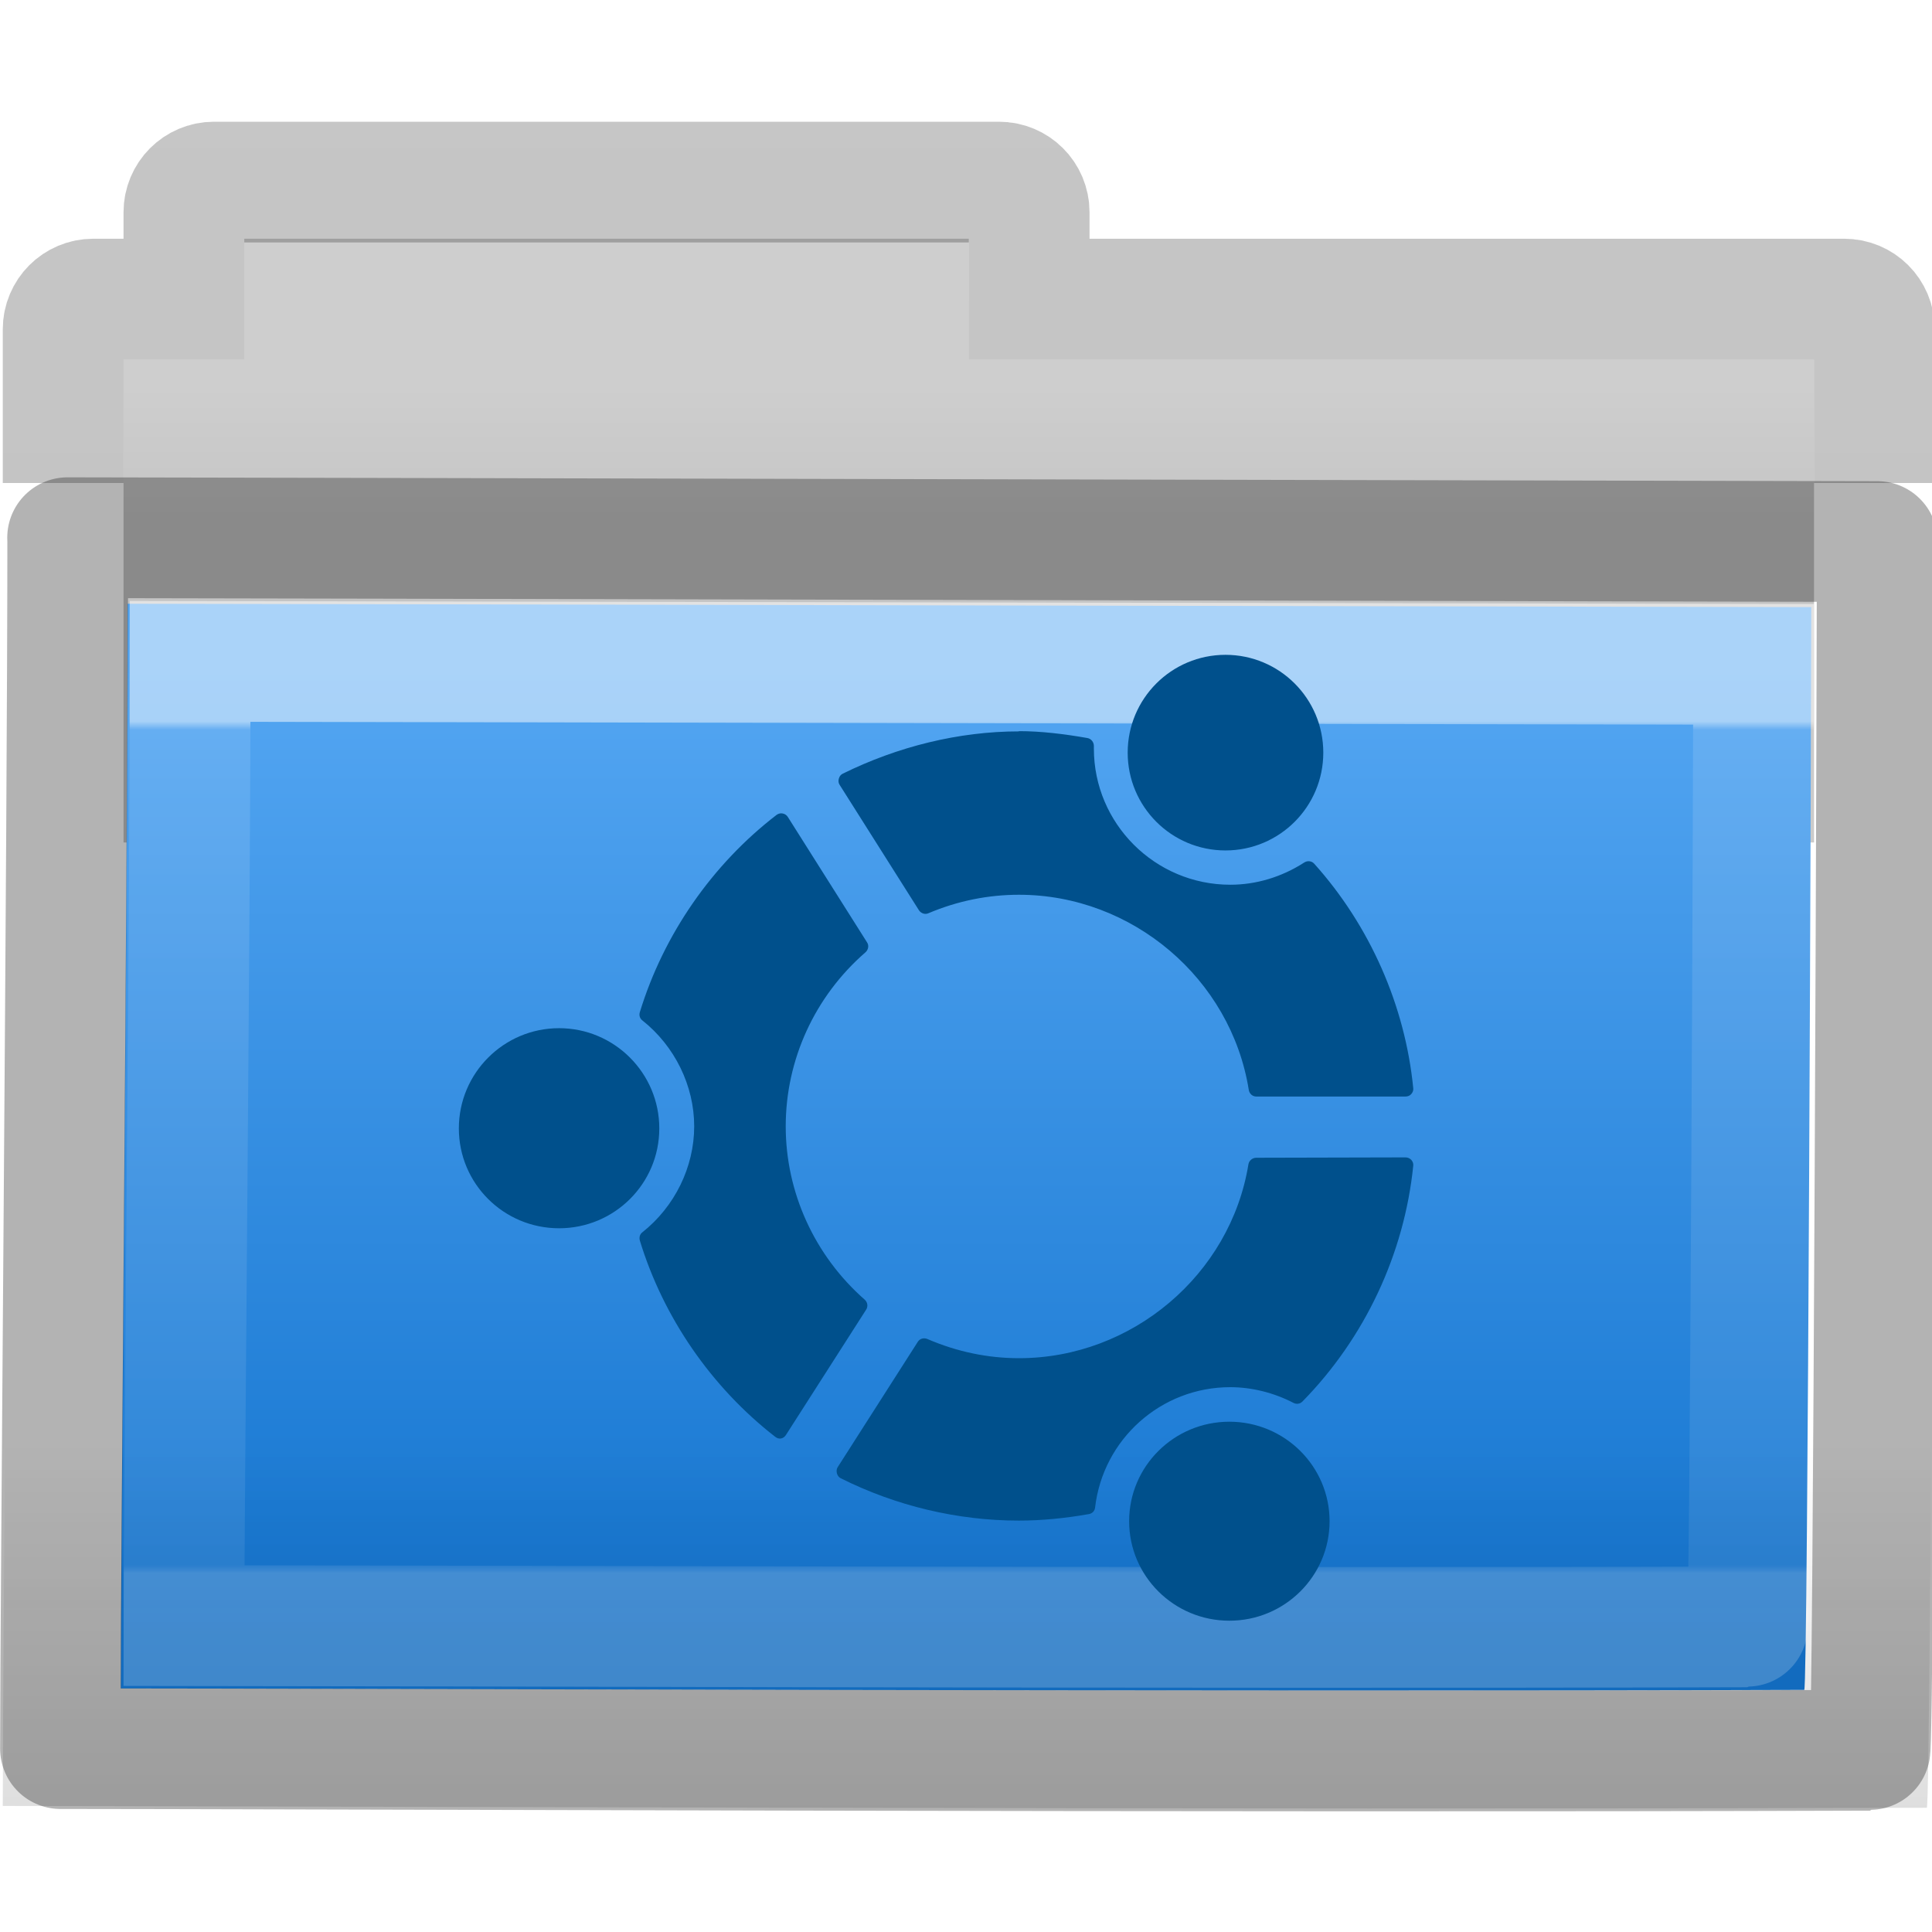
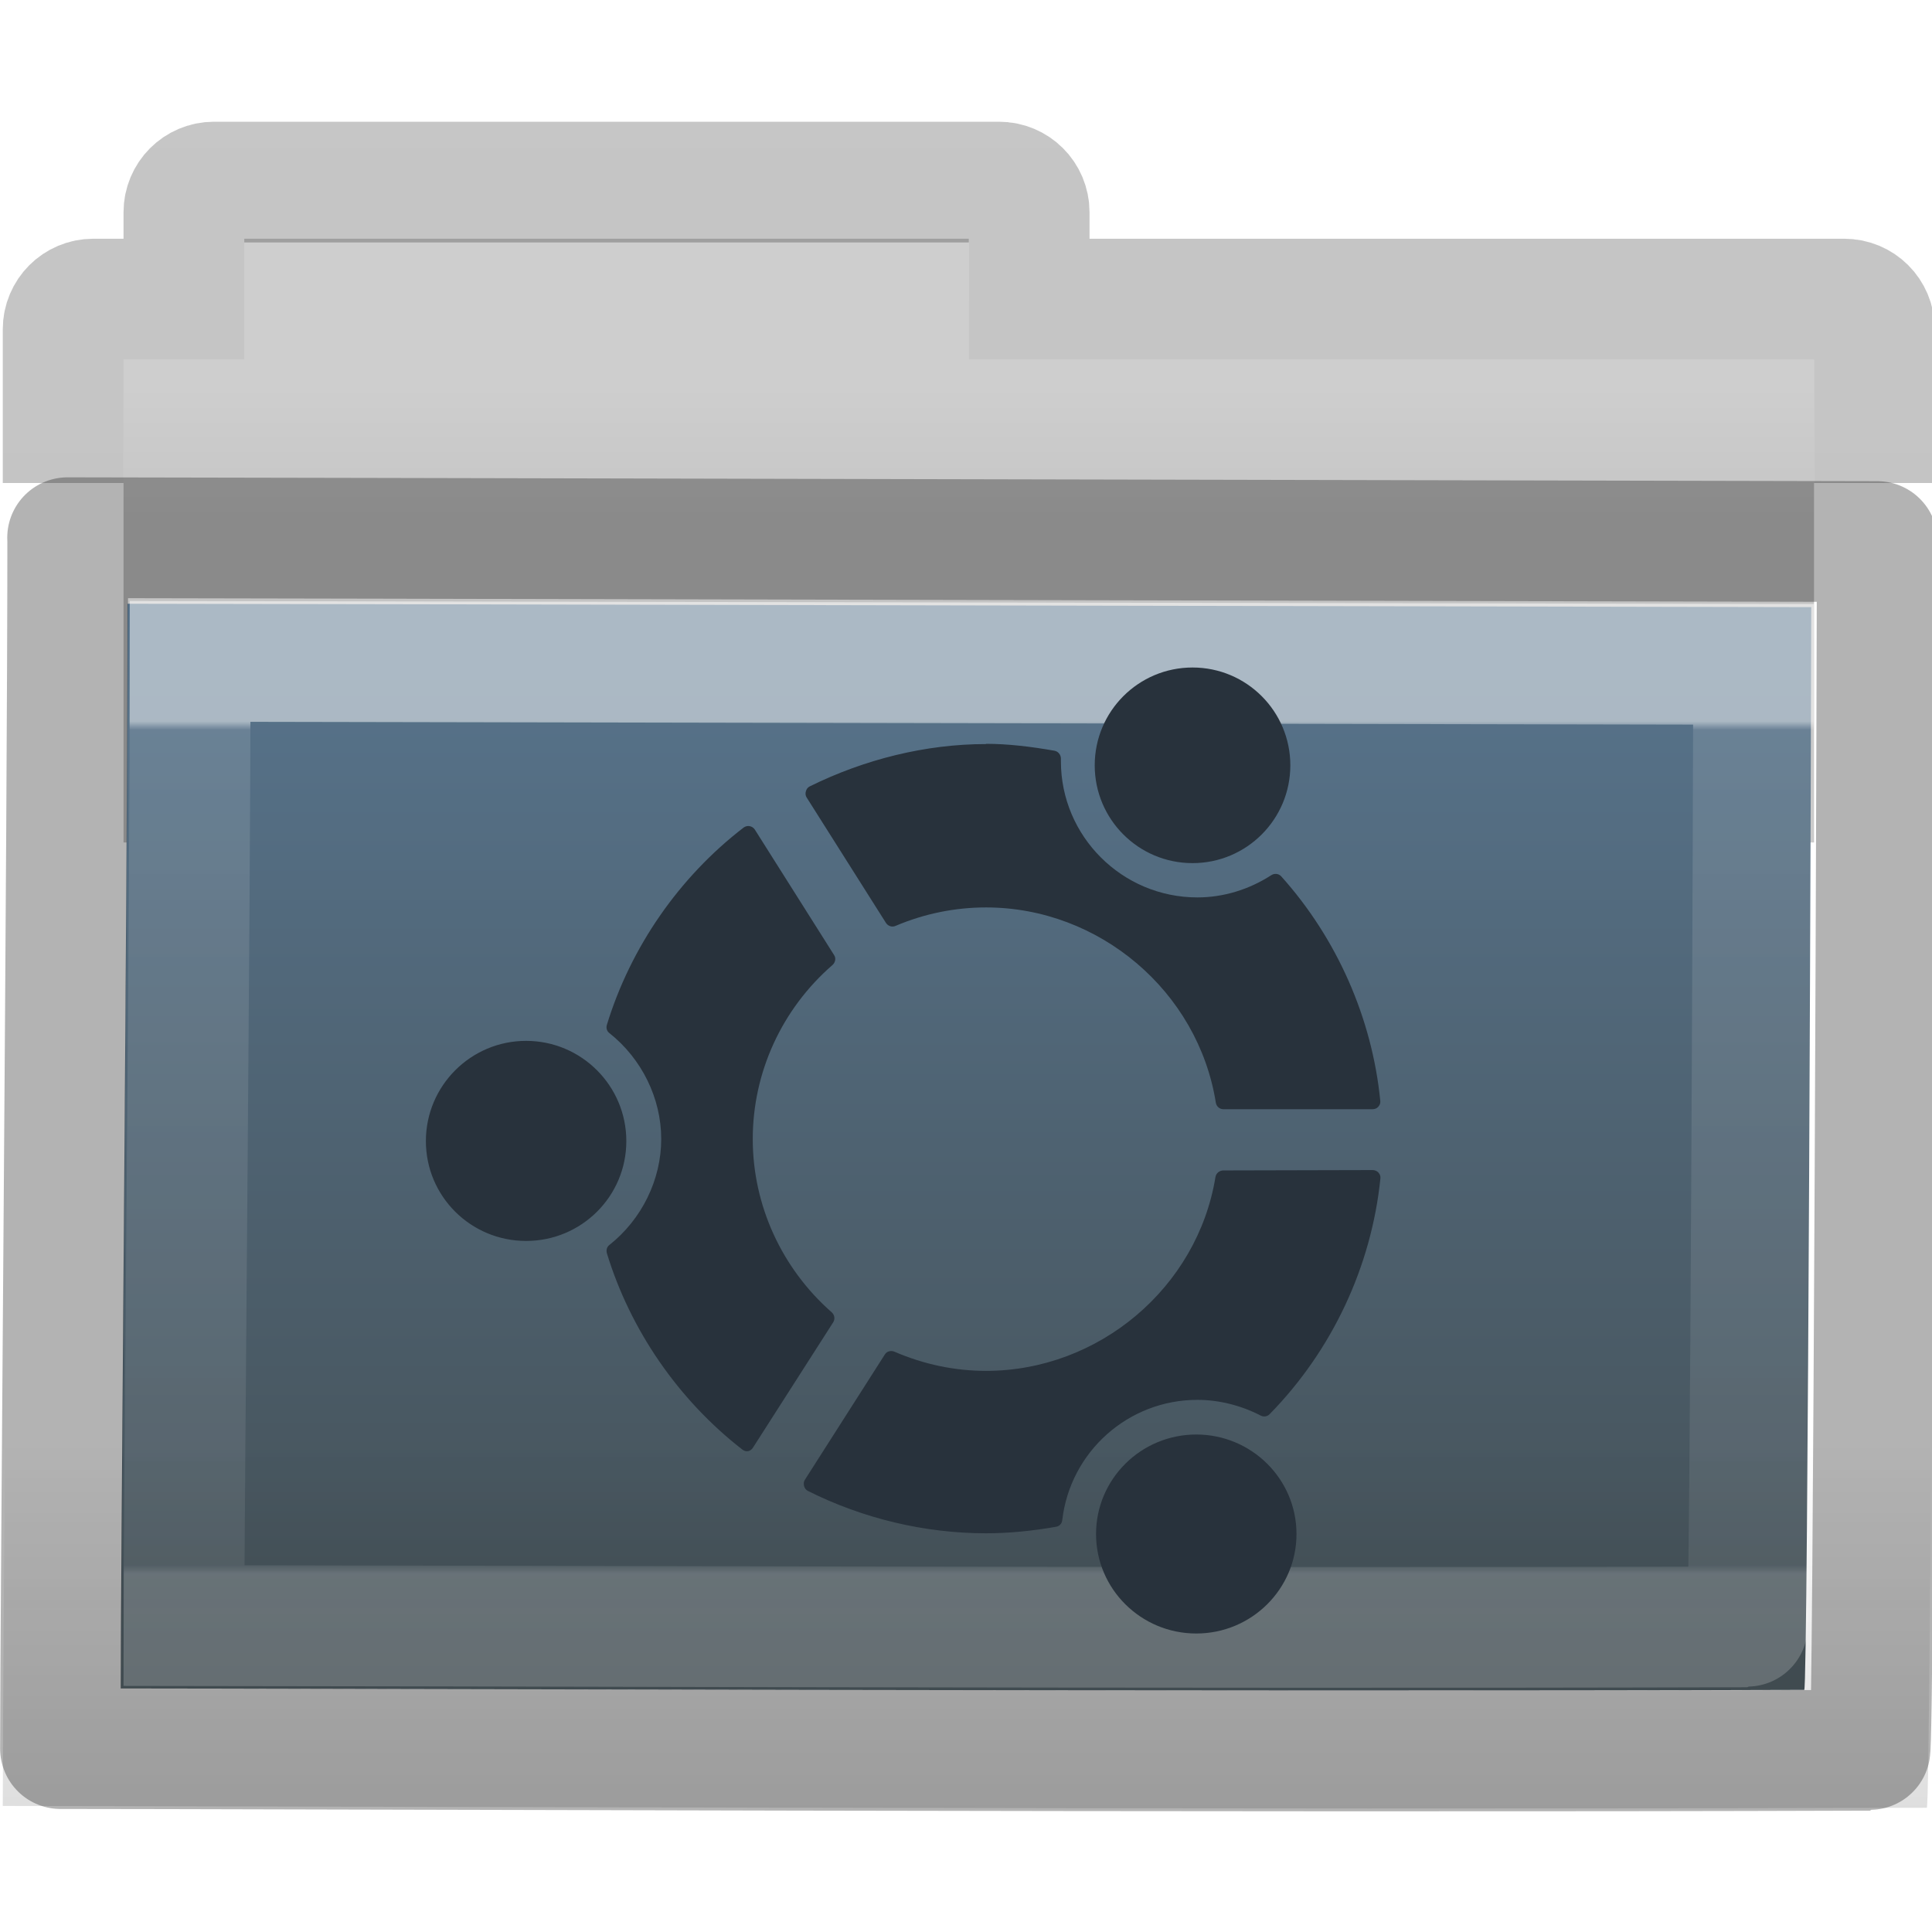
<svg xmlns="http://www.w3.org/2000/svg" xmlns:xlink="http://www.w3.org/1999/xlink" width="16px" height="16px" id="svg8860" version="1.1">
  <defs id="defs8862">
    <linearGradient xlink:href="#linearGradient3454-2-5-0-3-8" id="linearGradient10270-0" gradientUnits="userSpaceOnUse" gradientTransform="matrix(0.8918903,0,0,0.9404696,3.14398,5.346537)" x1="11.35" y1="0.667" x2="11.35" y2="8.172" />
    <linearGradient id="linearGradient3454-2-5-0-3-8">
      <stop offset="0" style="stop-color:#ffffff;stop-opacity:1" id="stop3456-4-9-38-1-9" />
      <stop offset="0.01" style="stop-color:#ffffff;stop-opacity:0.235" id="stop3458-39-80-3-5-6" />
      <stop offset="0.99" style="stop-color:#ffffff;stop-opacity:0.157" id="stop3460-7-0-2-4-4" />
      <stop offset="1" style="stop-color:#ffffff;stop-opacity:0.392" id="stop3462-0-9-8-7-8" />
    </linearGradient>
    <linearGradient xlink:href="#linearGradient6129-963-697-142-998-580-273-44-2-2-2" id="linearGradient10268-4" gradientUnits="userSpaceOnUse" gradientTransform="matrix(0.3815641,0,0,0.3289695,-18.24159,0.2821673)" x1="76.041" y1="49.372" x2="76.041" y2="35.431" />
    <linearGradient id="linearGradient6129-963-697-142-998-580-273-44-2-2-2">
      <stop id="stop2661-01-6-2-4" style="stop-color:#0a0a0a;stop-opacity:0.498" offset="0" />
      <stop id="stop2663-64-5-5-3" style="stop-color:#0a0a0a;stop-opacity:0" offset="1" />
    </linearGradient>
-     <linearGradient xlink:href="#linearGradient4632-0-6-4" id="linearGradient10262-3" gradientUnits="userSpaceOnUse" gradientTransform="matrix(0.3101469,0,0,0.3059104,-15.36293,0.4694318)" x1="84.309" y1="16.111" x2="84.309" y2="42.924" />
+     <linearGradient xlink:href="#linearGradient4291" id="linearGradient10262-3" gradientUnits="userSpaceOnUse" gradientTransform="matrix(0.3101469,0,0,0.3059104,-15.36293,0.4694318)" x1="84.309" y1="16.111" x2="84.309" y2="42.924" />
    <linearGradient id="linearGradient4632-0-6-4-4">
      <stop style="stop-color:#aacb7d;stop-opacity:1;" offset="0" id="stop4634-4-4-7-5" />
      <stop style="stop-color:#709937;stop-opacity:1;" offset="1" id="stop4636-3-1-5-4" />
    </linearGradient>
    <linearGradient y2="2.061" x2="-51.786" y1="53.514" x1="-51.786" gradientTransform="matrix(0.3107004,0,0,0.2748939,20.17717,-0.1031627)" gradientUnits="userSpaceOnUse" id="linearGradient10473-4-0" xlink:href="#linearGradient3104-8-8-97-4-6-11-5-5-4-4" />
    <linearGradient id="linearGradient3104-8-8-97-4-6-11-5-5-4-4">
      <stop offset="0" style="stop-color:#000000;stop-opacity:0.322" id="stop3106-5-4-3-5-0-2-1-0-7-7" />
      <stop offset="1" style="stop-color:#000000;stop-opacity:0.278" id="stop3108-4-3-7-8-2-0-7-9-0-6" />
    </linearGradient>
    <linearGradient id="linearGradient4346">
      <stop id="stop4348" style="stop-color:#cecece;stop-opacity:1" offset="0" />
      <stop id="stop4350" style="stop-color:#c4c4c4;stop-opacity:1" offset="1" />
    </linearGradient>
    <linearGradient y2="15.385" x2="62.989" y1="11.645" x1="62.989" gradientTransform="matrix(0.3333333,0,0,0.3297102,-17.44063,-0.6478427)" gradientUnits="userSpaceOnUse" id="linearGradient8858" xlink:href="#linearGradient4346" />
    <linearGradient y2="119.06" x2="-91" y1="44" x1="-91" gradientTransform="matrix(0.7258065,0,0,0.7451619,87.15726,-7.159588)" gradientUnits="userSpaceOnUse" id="linearGradient5883" xlink:href="#linearGradient4632-0-6-4" />
    <linearGradient id="linearGradient4632-0-6-4">
      <stop id="stop4634-4-4-7" offset="0" style="stop-color:#55a7f3;stop-opacity:1;" />
      <stop id="stop4636-3-1-5" offset="1" style="stop-color:#1374cf;stop-opacity:1;" />
    </linearGradient>
    <linearGradient y2="44.261" x2="97.539" y1="8.81" x1="97.539" gradientTransform="matrix(1.934885,0,0,1.921143,-138.3988,-32.20559)" gradientUnits="userSpaceOnUse" id="linearGradient5873" xlink:href="#linearGradient9235" />
    <linearGradient id="linearGradient9235">
      <stop offset="0" style="stop-color:#ffffff;stop-opacity:1" id="stop9237" />
      <stop offset="0.109" style="stop-color:#ffffff;stop-opacity:0.235" id="stop9239" />
      <stop offset="0.979" style="stop-color:#ffffff;stop-opacity:0.157" id="stop9241" />
      <stop offset="1" style="stop-color:#ffffff;stop-opacity:0.392" id="stop9243" />
    </linearGradient>
+     <linearGradient xlink:href="#linearGradient6129-963-697-142-998-580-273-44-2-2-2" id="linearGradient5887" gradientUnits="userSpaceOnUse" gradientTransform="matrix(2.204126,0,0,1.953124,-25.37361,-54.89143)" x1="22.935" y1="49.629" x2="22.935" y2="36.599" />
+     <linearGradient xlink:href="#linearGradient4632-0-6-4-6" id="linearGradient5883-3" gradientUnits="userSpaceOnUse" gradientTransform="matrix(0.7258065,0,0,0.7451619,127.1654,-61.97781)" x1="-91" y1="44" x2="-91" y2="119.06" />
+     <linearGradient id="linearGradient4632-0-6-4-6">
+       <stop style="stop-color:#0fbb68;stop-opacity:1" offset="0" id="stop4634-4-4-7-7" />
+       <stop style="stop-color:#0c7643;stop-opacity:1" offset="1" id="stop4636-3-1-5-5" />
+     </linearGradient>
+     <linearGradient gradientTransform="matrix(0.3777784,0,0,0.3636383,-30.77009,5.490418)" gradientUnits="userSpaceOnUse" xlink:href="#linearGradient3242-967-12-570-862-307" id="linearGradient3044" y2="45.6" x2="19.875" y1="10.39" x1="19.875" />
+     <linearGradient id="linearGradient3242-967-12-570-862-307">
+       <stop offset="0" style="stop-color:#f2f2f2;stop-opacity:1" id="stop4498" />
+       <stop offset="0.874" style="stop-color:#dbdbdb;stop-opacity:1" id="stop4502" />
+       <stop offset="1" style="stop-color:#999999;stop-opacity:1" id="stop4504" />
+     </linearGradient>
+     <linearGradient gradientTransform="matrix(0.3777784,0,0,0.4005156,-30.77009,3.849387)" gradientUnits="userSpaceOnUse" xlink:href="#linearGradient2490-495-150-777" id="linearGradient3046" y2="14.038" x2="28.103" y1="45" x1="28.103" />
+     <linearGradient id="linearGradient2490-495-150-777">
+       <stop offset="0" style="stop-color:#787878;stop-opacity:1" id="stop4108" />
+       <stop offset="1" style="stop-color:#b4b4b4;stop-opacity:1" id="stop4110" />
+     </linearGradient>
+     <linearGradient gradientTransform="matrix(0.3488371,0,0,0.3571429,-30.07548,5.136607)" gradientUnits="userSpaceOnUse" xlink:href="#linearGradient3333-314-917-262" id="linearGradient3048" y2="44.001" x2="25.577" y1="15" x1="25.577" />
+     <linearGradient id="linearGradient3333-314-917-262">
+       <stop offset="0" style="stop-color:#ffffff;stop-opacity:1" id="stop4102" />
+       <stop offset="1" style="stop-color:#ffffff;stop-opacity:0" id="stop4104" />
+     </linearGradient>
+     <linearGradient gradientTransform="matrix(0.3770271,0,0,0.3880777,-30.75201,4.390447)" gradientUnits="userSpaceOnUse" xlink:href="#linearGradient3495-841-851-719" id="linearGradient3050" y2="45.531" x2="23.929" y1="30.773" x1="23.929" />
+     <linearGradient id="linearGradient3495-841-851-719">
+       <stop offset="0" style="stop-color:#1e1e1e;stop-opacity:1" id="stop4120" />
+       <stop offset="1" style="stop-color:#1e1e1e;stop-opacity:0" id="stop4122" />
+     </linearGradient>
+     <linearGradient gradientTransform="matrix(0.3770271,0,0,0.3880777,-30.75201,4.817332)" gradientUnits="userSpaceOnUse" xlink:href="#linearGradient3495-841-851-719" id="linearGradient3052" y2="16.007" x2="23.904" y1="35.75" x1="23.904" />
+     <linearGradient xlink:href="#linearGradient4291" id="linearGradient10262-3-3" gradientUnits="userSpaceOnUse" gradientTransform="matrix(0.3101469,0,0,0.3059104,1.721817,0.7999404)" x1="84.309" y1="16.111" x2="84.309" y2="42.924" />
+     <linearGradient id="linearGradient4291">
+       <stop id="stop4293" offset="0" style="stop-color:#57738b;stop-opacity:1" />
+       <stop id="stop4295" offset="1" style="stop-color:#455157;stop-opacity:1" />
+     </linearGradient>
  </defs>
  <g id="layer1">
    <path style="color:#000000;fill:url(#linearGradient8858);fill-opacity:1;fill-rule:nonzero;stroke:none;stroke-width:1;marker:none;visibility:visible;display:inline;overflow:visible;enable-background:accumulate" d="m 2.023,1.977 0,1 -1,0 0,4 14,0 0,-4 -7,0 0,-1 -6,0 z" id="rect4170-0" />
    <path style="color:#000000;display:inline;overflow:visible;visibility:visible;opacity:0.8;fill:none;stroke:url(#linearGradient10473-4-0);stroke-width:1;stroke-linecap:butt;stroke-linejoin:miter;stroke-miterlimit:4;stroke-dasharray:none;stroke-dashoffset:0;stroke-opacity:1;marker:none;enable-background:accumulate" d="M 15.523,4 V 2.727 c 0,-0.139 -0.112,-0.25 -0.25,-0.25 h -6.75 v -0.719 c 0,-0.139 -0.112,-0.25 -0.25,-0.25 h -6.5 c -0.139,0 -0.25,0.112 -0.25,0.25 v 0.719 h -0.75 c -0.139,0 -0.25,0.112 -0.25,0.25 V 4" id="rect4170" />
    <path d="M 1.056,5 C 1.76,5 14.454,5.028 15,5.028 15,5.582 14.973,13.995 14.942,13.995 10.048,14.011 2.425,13.983 1,13.983 1,12.937 1.056,7.152 1.056,5 z" id="rect3086" style="color:#000000;fill:url(#linearGradient10262-3);fill-opacity:1.0;fill-rule:nonzero;stroke:none;stroke-width:1;marker:none;visibility:visible;display:inline;overflow:visible;enable-background:accumulate" />
    <path d="m 0.087,3.977 c 0.805,0 15.312,0.034 15.936,0.034 0,0.677 -0.03,10.96 -0.066,10.96 -5.593,0.02 -14.305,-0.015 -15.934,-0.015 0,-1.278 0.064,-8.348 0.064,-10.979 z" id="rect3086-1" style="color:#000000;display:inline;overflow:visible;visibility:visible;opacity:0.4;fill:url(#linearGradient10268-4);fill-opacity:1;fill-rule:nonzero;stroke:none;stroke-width:1;marker:none;enable-background:accumulate" />
    <path d="m 1.575,5.477 c 0.654,0 12.441,0.025 12.948,0.025 0,0.493 -0.025,7.971 -0.054,7.971 -4.545,0.014 -11.623,-0.011 -12.946,-0.011 0,-0.93 0.052,-6.071 0.052,-7.985 z" id="rect3086-9" style="opacity:0.5;color:#000000;fill:none;stroke:url(#linearGradient10270-0);stroke-width:1;stroke-linecap:round;stroke-linejoin:miter;stroke-miterlimit:4;stroke-opacity:1;stroke-dasharray:none;stroke-dashoffset:0;marker:none;visibility:visible;display:inline;overflow:visible;enable-background:accumulate" />
    <path d="m 0.56,4.453 c 0.757,0 14.4,0.032 14.987,0.032 0,0.619 -0.029,10.01 -0.062,10.01 -5.26,0.018 -13.453,-0.014 -14.984,-0.014 0,-1.167 0.06,-7.625 0.06,-10.027 z" id="rect3086-0" style="opacity:0.3;color:#000000;fill:none;stroke:#000000;stroke-width:1;stroke-linecap:round;stroke-linejoin:round;stroke-miterlimit:4;stroke-opacity:1;stroke-dasharray:none;stroke-dashoffset:0;marker:none;visibility:visible;display:inline;overflow:visible;enable-background:accumulate" />
  </g>
-   <path style="display:inline;overflow:visible;opacity:1;fill:#00508c;fill-opacity:1;stroke-width:0.169" id="path3324" d="m 10.149,5.423 c -0.448,0 -0.81,0.363 -0.81,0.81 0,0.447 0.362,0.81 0.81,0.81 0.448,0 0.81,-0.363 0.81,-0.81 0,-0.447 -0.362,-0.81 -0.81,-0.81 z m -1.71,0.634 c -0.499,6.5e-5 -1.006,0.126 -1.461,0.351 -0.016,0.008 -0.026,0.022 -0.031,0.04 -0.005,0.017 -0.004,0.036 0.006,0.051 l 0.657,1.039 c 0.017,0.026 0.05,0.038 0.079,0.025 0.243,-0.103 0.496,-0.153 0.75,-0.153 0.938,0 1.756,0.695 1.903,1.617 0.005,0.031 0.031,0.054 0.062,0.054 h 1.235 c 0.018,0 0.036,-0.006 0.048,-0.02 0.012,-0.013 0.019,-0.03 0.017,-0.048 -0.067,-0.684 -0.359,-1.347 -0.821,-1.861 -0.021,-0.023 -0.056,-0.026 -0.082,-0.009 -0.186,0.12 -0.398,0.184 -0.612,0.184 -0.624,0 -1.13,-0.507 -1.13,-1.127 6.49e-5,-3.21e-4 0,-0.022 0,-0.023 0,-0.031 -0.023,-0.06 -0.054,-0.065 -0.195,-0.034 -0.384,-0.057 -0.566,-0.057 z m -1.982,0.68 c -0.009,0.002 -0.018,0.006 -0.025,0.011 -0.536,0.412 -0.937,0.993 -1.133,1.634 -0.008,0.025 -8.302e-4,0.052 0.02,0.068 0.269,0.213 0.43,0.541 0.43,0.878 0,0.337 -0.161,0.665 -0.43,0.878 -0.021,0.016 -0.027,0.043 -0.02,0.068 0.194,0.636 0.592,1.214 1.121,1.625 0.014,0.011 0.03,0.017 0.048,0.014 0.018,-0.003 0.033,-0.016 0.042,-0.031 l 0.663,-1.036 c 0.017,-0.026 0.012,-0.061 -0.011,-0.082 C 6.746,10.399 6.507,9.875 6.507,9.328 c 0,-0.551 0.24,-1.076 0.66,-1.441 0.024,-0.021 0.031,-0.056 0.014,-0.082 L 6.524,6.765 c -0.01,-0.015 -0.025,-0.025 -0.042,-0.028 -0.009,-0.002 -0.017,-0.002 -0.025,0 z m -1.827,1.778 c -0.458,0 -0.83,0.372 -0.83,0.83 0,0.458 0.372,0.827 0.83,0.827 0.458,0 0.83,-0.369 0.83,-0.827 0,-0.458 -0.372,-0.83 -0.83,-0.83 z m 7.009,1.07 -1.235,0.003 c -0.031,6.5e-5 -0.06,0.023 -0.065,0.054 -0.149,0.915 -0.965,1.606 -1.9,1.606 -0.258,0 -0.513,-0.053 -0.759,-0.159 -0.029,-0.012 -0.062,-0.004 -0.079,0.023 L 6.937,12.151 c -0.01,0.015 -0.01,0.034 -0.006,0.051 0.005,0.017 0.015,0.032 0.031,0.04 0.459,0.23 0.97,0.351 1.475,0.351 0.187,0 0.383,-0.019 0.581,-0.054 0.028,-0.005 0.048,-0.026 0.051,-0.054 0.066,-0.568 0.547,-0.997 1.119,-0.997 0.177,0 0.36,0.045 0.524,0.13 0.025,0.013 0.054,0.009 0.074,-0.011 0.517,-0.527 0.844,-1.223 0.918,-1.954 0.002,-0.018 -0.005,-0.035 -0.017,-0.048 -0.012,-0.013 -0.03,-0.02 -0.048,-0.02 z m -1.458,2.189 c -0.458,0 -0.83,0.369 -0.83,0.824 0,0.455 0.372,0.824 0.83,0.824 0.458,0 0.83,-0.369 0.83,-0.824 0,-0.455 -0.372,-0.824 -0.83,-0.824 z" />
+   <path d="m 9.876,5.528 c -0.448,0 -0.81,0.363 -0.81,0.81 0,0.447 0.362,0.81 0.81,0.81 0.448,0 0.81,-0.363 0.81,-0.81 0,-0.447 -0.362,-0.81 -0.81,-0.81 z m -1.71,0.634 c -0.499,6.5e-5 -1.006,0.126 -1.461,0.351 -0.016,0.008 -0.026,0.022 -0.031,0.04 -0.005,0.017 -0.004,0.036 0.006,0.051 l 0.657,1.039 c 0.017,0.026 0.05,0.038 0.079,0.025 0.243,-0.103 0.496,-0.153 0.75,-0.153 0.938,0 1.756,0.695 1.903,1.617 0.005,0.031 0.031,0.054 0.062,0.054 h 1.235 c 0.018,0 0.036,-0.006 0.048,-0.02 0.012,-0.013 0.019,-0.03 0.017,-0.048 -0.067,-0.684 -0.359,-1.347 -0.821,-1.861 -0.021,-0.023 -0.056,-0.026 -0.082,-0.009 -0.186,0.12 -0.398,0.184 -0.612,0.184 -0.624,0 -1.13,-0.507 -1.13,-1.127 6.49e-5,-3.21e-4 0,-0.022 0,-0.023 0,-0.031 -0.023,-0.06 -0.054,-0.065 -0.195,-0.034 -0.384,-0.057 -0.566,-0.057 z m -1.982,0.68 c -0.009,0.002 -0.018,0.006 -0.025,0.011 -0.536,0.412 -0.937,0.993 -1.133,1.634 -0.008,0.025 -8.302e-4,0.052 0.02,0.068 0.269,0.213 0.43,0.541 0.43,0.878 0,0.337 -0.161,0.665 -0.43,0.878 -0.021,0.016 -0.027,0.043 -0.02,0.068 0.194,0.636 0.592,1.214 1.121,1.625 0.014,0.011 0.03,0.017 0.048,0.014 0.018,-0.003 0.033,-0.016 0.042,-0.031 l 0.663,-1.036 c 0.017,-0.026 0.012,-0.061 -0.011,-0.082 C 6.473,10.504 6.234,9.98 6.234,9.433 c 0,-0.551 0.24,-1.076 0.66,-1.441 0.024,-0.021 0.031,-0.056 0.014,-0.082 L 6.251,6.87 c -0.01,-0.015 -0.025,-0.025 -0.042,-0.028 -0.009,-0.002 -0.017,-0.002 -0.025,0 z m -1.827,1.778 c -0.458,0 -0.83,0.372 -0.83,0.83 0,0.458 0.372,0.827 0.83,0.827 0.458,0 0.83,-0.369 0.83,-0.827 0,-0.458 -0.372,-0.83 -0.83,-0.83 z m 7.009,1.07 -1.235,0.003 c -0.031,6.5e-5 -0.06,0.023 -0.065,0.054 -0.149,0.915 -0.965,1.606 -1.9,1.606 -0.258,0 -0.513,-0.053 -0.759,-0.159 -0.029,-0.012 -0.062,-0.004 -0.079,0.023 l -0.663,1.039 c -0.01,0.015 -0.01,0.034 -0.006,0.051 0.005,0.017 0.015,0.032 0.031,0.04 0.459,0.23 0.97,0.351 1.475,0.351 0.187,0 0.383,-0.019 0.581,-0.054 0.028,-0.005 0.048,-0.026 0.051,-0.054 0.066,-0.568 0.547,-0.997 1.119,-0.997 0.177,0 0.36,0.045 0.524,0.13 0.025,0.013 0.054,0.009 0.074,-0.011 0.517,-0.527 0.844,-1.223 0.918,-1.954 0.002,-0.018 -0.005,-0.035 -0.017,-0.048 -0.012,-0.013 -0.03,-0.02 -0.048,-0.02 z M 9.907,11.88 c -0.458,0 -0.83,0.369 -0.83,0.824 0,0.455 0.372,0.824 0.83,0.824 0.458,0 0.83,-0.369 0.83,-0.824 0,-0.455 -0.372,-0.824 -0.83,-0.824 z" id="path3324" style="display:inline;overflow:visible;opacity:1;fill:#28323c;fill-opacity:1;stroke-width:0.169" />
</svg>
